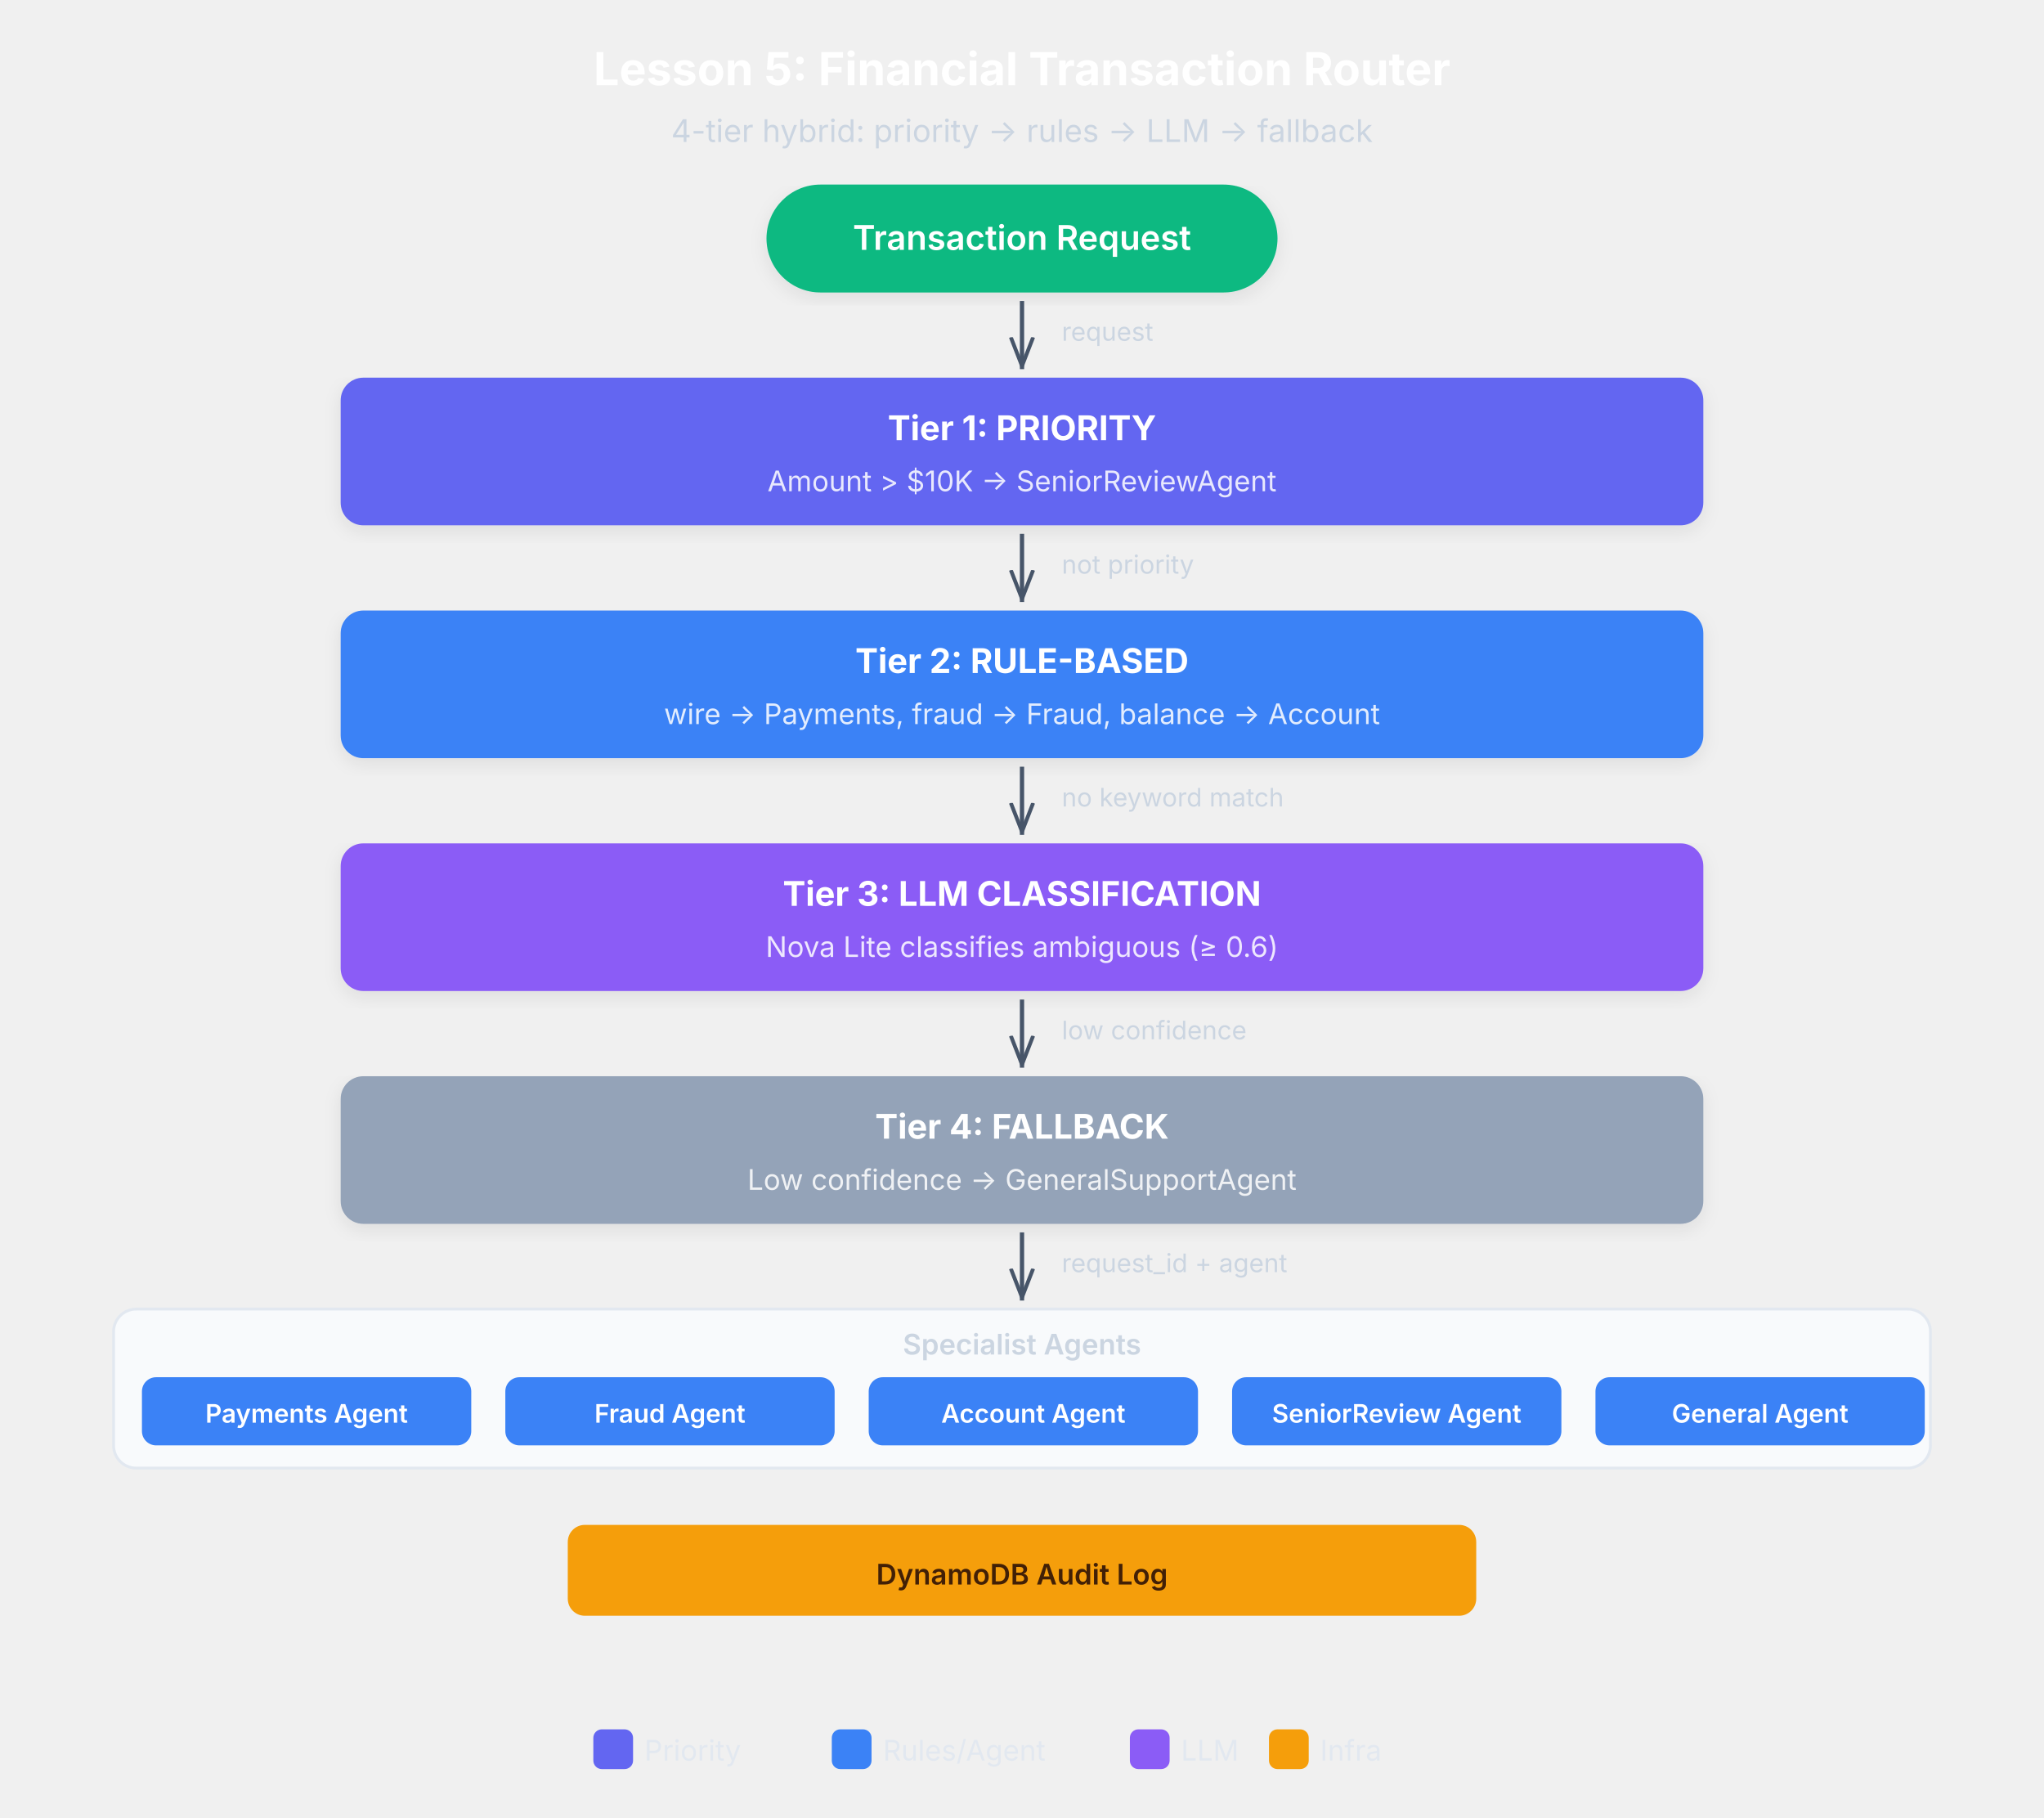
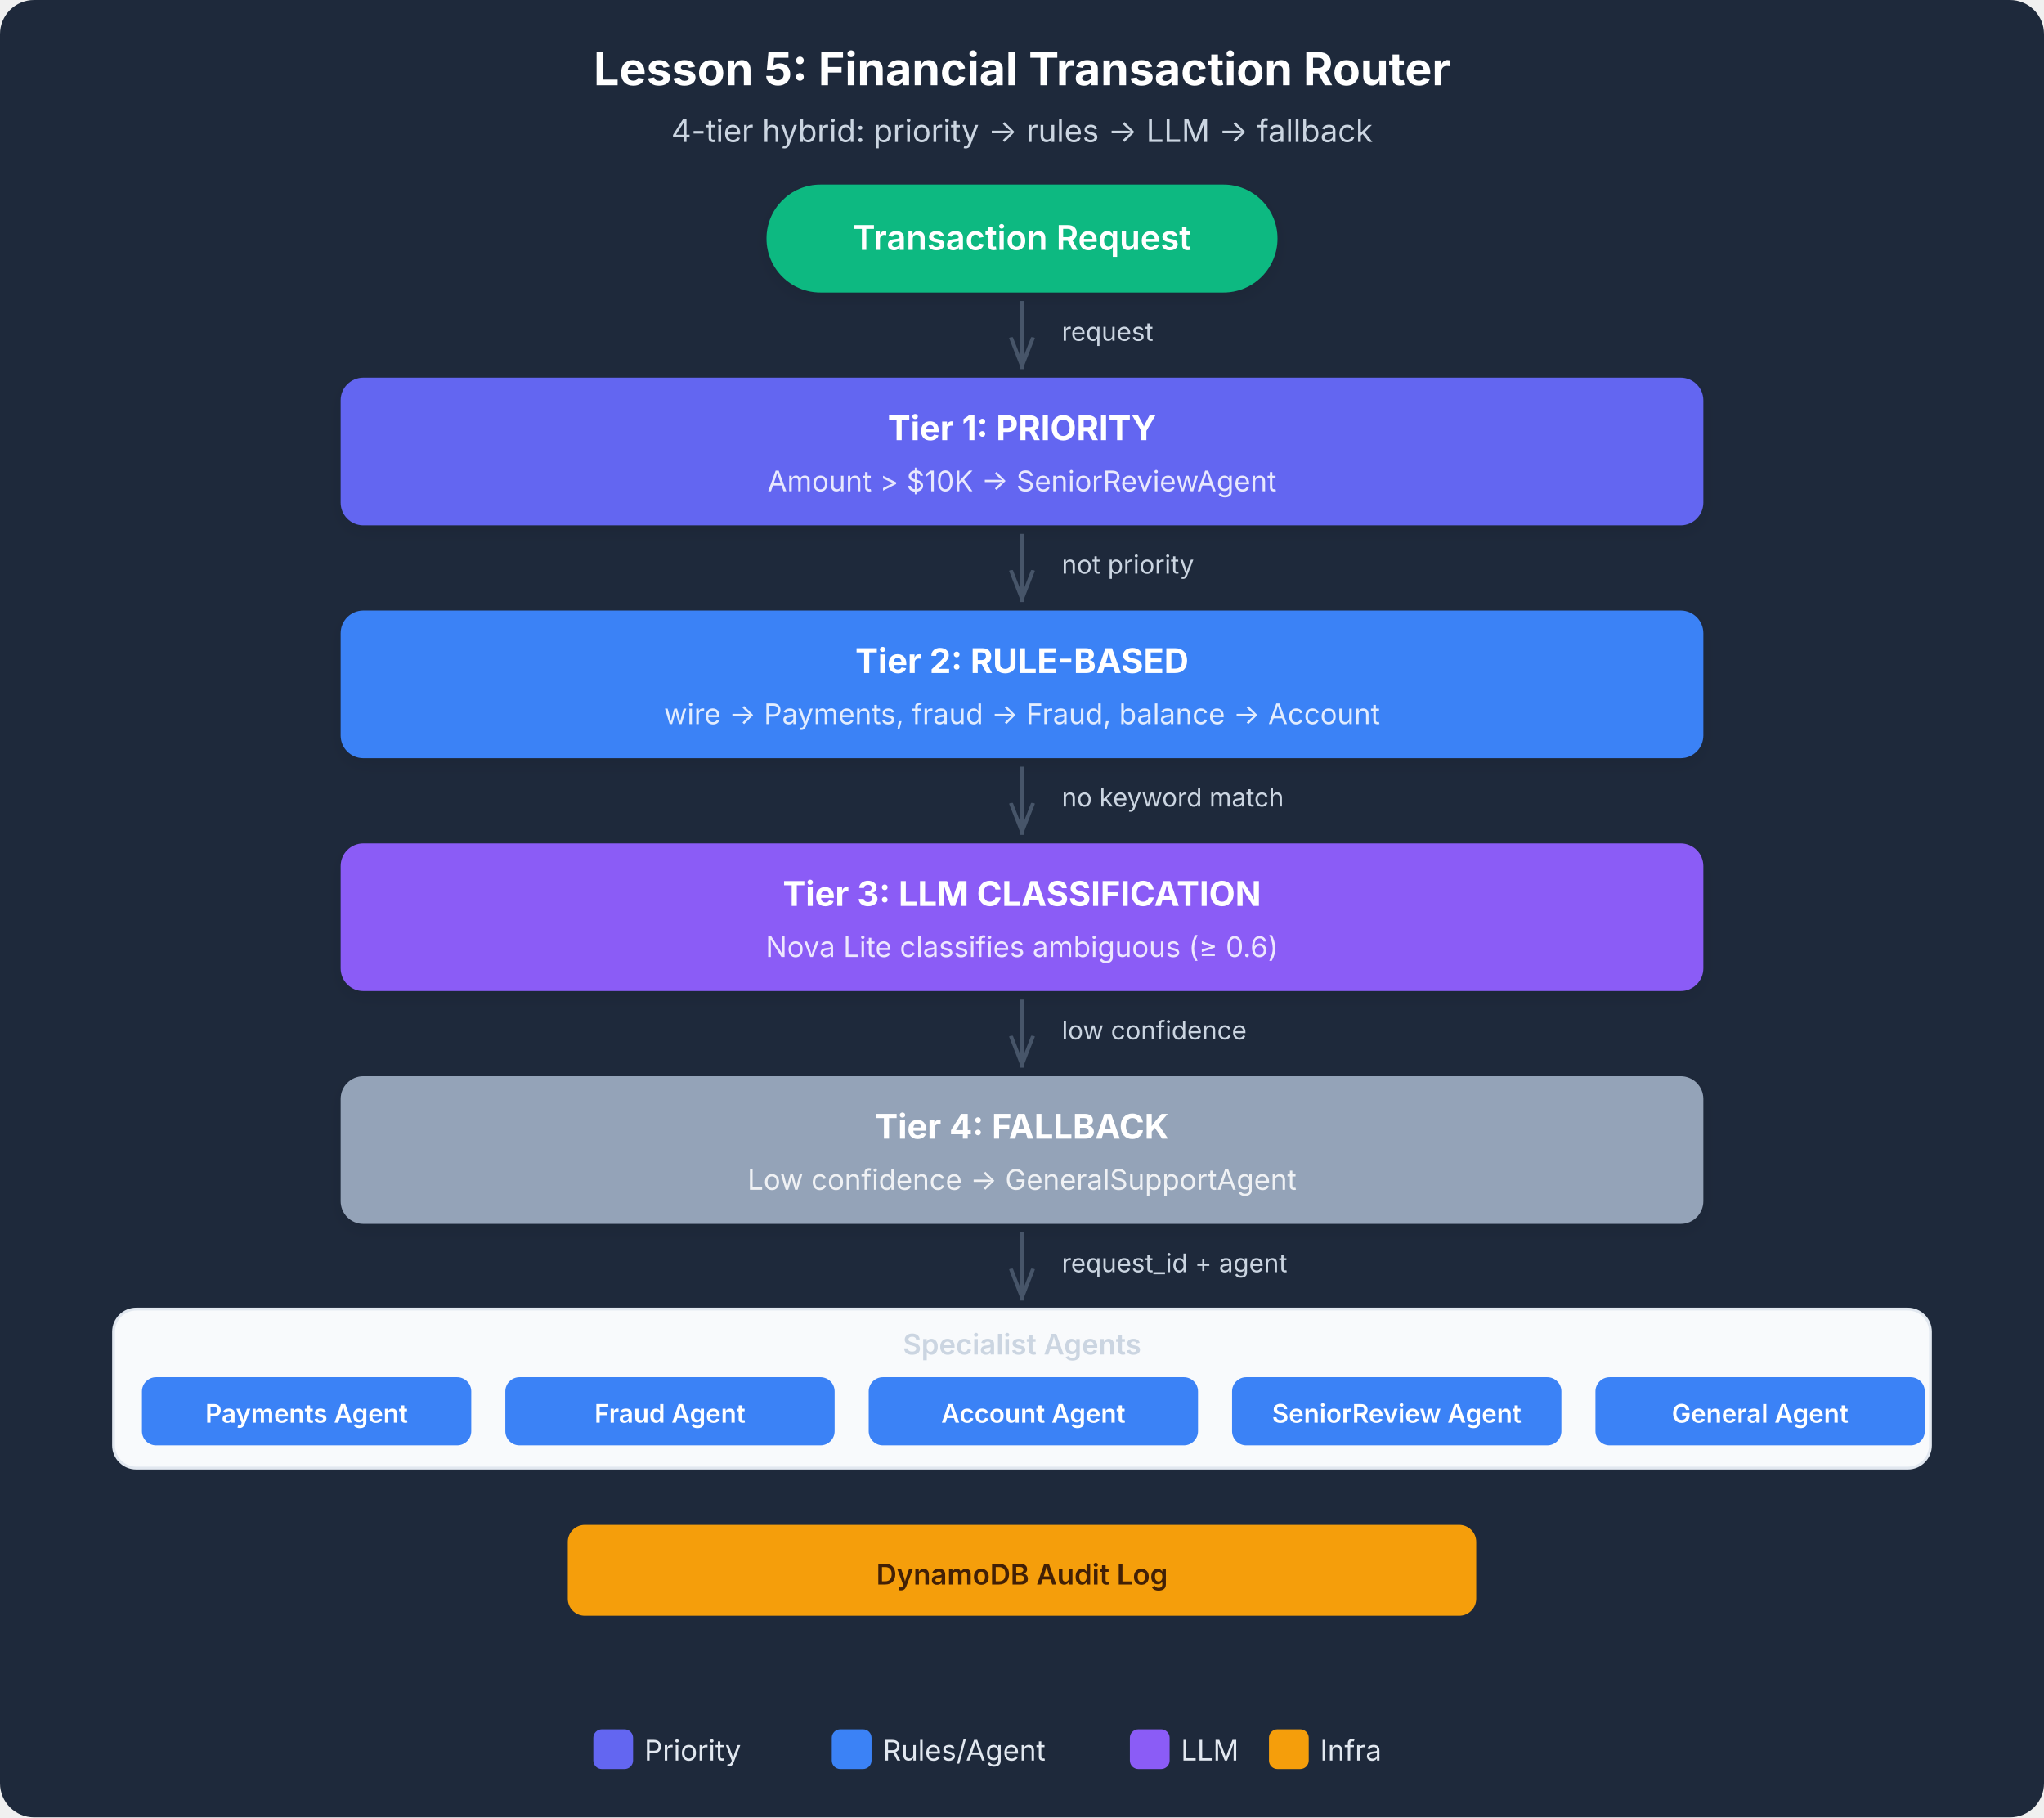
<svg xmlns="http://www.w3.org/2000/svg" viewBox="0 0 720 640" font-family="system-ui, -apple-system, &quot;Segoe UI&quot;, sans-serif">
  <defs>
    <filter id="sh" x="-4%" y="-4%" width="108%" height="116%">
      <feDropShadow dx="0" dy="2" stdDeviation="3" flood-opacity="0.08" />
    </filter>
    <marker id="a" viewBox="0 0 10 8" refX="10" refY="4" markerWidth="8" markerHeight="6" orient="auto">
      <path d="M0,0.5 L9,4 L0,7.5" fill="none" stroke="#475569" stroke-width="1.2" stroke-linejoin="round" />
    </marker>
    <marker id="ah" viewBox="0 0 10 8" refX="10" refY="4" markerWidth="8" markerHeight="6" orient="auto">
      <path d="M0,0.5 L9,4 L0,7.5" fill="none" stroke="#475569" stroke-width="1.2" stroke-linejoin="round" />
    </marker>
  </defs>
+   <rect width="720" height="640" rx="12" fill="#1e293b" />
  <text x="360" y="30" text-anchor="middle" font-size="16" font-weight="700" fill="#ffffff">Lesson 5: Financial Transaction Router</text>
  <text x="360" y="50" text-anchor="middle" font-size="11" fill="#cbd5e1">4-tier hybrid: priority → rules → LLM → fallback</text>
  <rect x="270" y="65" width="180" height="38" rx="19" fill="#10b981" filter="url(#sh)" />
  <text x="360" y="88" text-anchor="middle" font-size="12" font-weight="600" fill="white">Transaction Request</text>
  <rect x="120" y="133" width="480" height="52" rx="8" fill="#6366f1" filter="url(#sh)" />
  <text x="360" y="155" text-anchor="middle" font-size="12" font-weight="700" fill="white">Tier 1: PRIORITY</text>
  <text x="360" y="173" text-anchor="middle" font-size="10" fill="rgba(255,255,255,0.85)">Amount &gt; $10K → SeniorReviewAgent</text>
  <rect x="120" y="215" width="480" height="52" rx="8" fill="#3b82f6" filter="url(#sh)" />
  <text x="360" y="237" text-anchor="middle" font-size="12" font-weight="700" fill="white">Tier 2: RULE-BASED</text>
  <text x="360" y="255" text-anchor="middle" font-size="10" fill="rgba(255,255,255,0.85)">wire → Payments, fraud → Fraud, balance → Account</text>
  <rect x="120" y="297" width="480" height="52" rx="8" fill="#8b5cf6" filter="url(#sh)" />
  <text x="360" y="319" text-anchor="middle" font-size="12" font-weight="700" fill="white">Tier 3: LLM CLASSIFICATION</text>
  <text x="360" y="337" text-anchor="middle" font-size="10" fill="rgba(255,255,255,0.85)">Nova Lite classifies ambiguous (≥ 0.6)</text>
  <rect x="120" y="379" width="480" height="52" rx="8" fill="#94a3b8" filter="url(#sh)" />
  <text x="360" y="401" text-anchor="middle" font-size="12" font-weight="700" fill="white">Tier 4: FALLBACK</text>
  <text x="360" y="419" text-anchor="middle" font-size="10" fill="rgba(255,255,255,0.85)">Low confidence → GeneralSupportAgent</text>
  <rect x="40" y="461" width="640" height="56" rx="8" fill="#f8fafc" stroke="#e2e8f0" stroke-width="1" />
  <text x="360" y="477" text-anchor="middle" font-size="10" font-weight="600" fill="#cbd5e1">Specialist Agents</text>
  <rect x="50" y="485" width="116" height="24" rx="5" fill="#3b82f6" />
  <text x="108" y="501" text-anchor="middle" font-size="9" font-weight="600" fill="white">Payments Agent</text>
  <rect x="178" y="485" width="116" height="24" rx="5" fill="#3b82f6" />
  <text x="236" y="501" text-anchor="middle" font-size="9" font-weight="600" fill="white">Fraud Agent</text>
  <rect x="306" y="485" width="116" height="24" rx="5" fill="#3b82f6" />
  <text x="364" y="501" text-anchor="middle" font-size="9" font-weight="600" fill="white">Account Agent</text>
  <rect x="434" y="485" width="116" height="24" rx="5" fill="#3b82f6" />
  <text x="492" y="501" text-anchor="middle" font-size="9" font-weight="600" fill="white">SeniorReview Agent</text>
  <rect x="562" y="485" width="116" height="24" rx="5" fill="#3b82f6" />
  <text x="620" y="501" text-anchor="middle" font-size="9" font-weight="600" fill="white">General Agent</text>
  <rect x="200" y="537" width="320" height="32" rx="6" fill="#f59e0b" />
  <text x="360" y="558" text-anchor="middle" font-size="10" font-weight="600" fill="#422006">DynamoDB Audit Log</text>
  <rect x="209" y="609" width="14" height="14" rx="3" fill="#6366f1" />
  <text x="227" y="620" font-size="10" fill="#e2e8f0">Priority</text>
  <rect x="293" y="609" width="14" height="14" rx="3" fill="#3b82f6" />
  <text x="311" y="620" font-size="10" fill="#e2e8f0">Rules/Agent</text>
  <rect x="398" y="609" width="14" height="14" rx="3" fill="#8b5cf6" />
  <text x="416" y="620" font-size="10" fill="#e2e8f0">LLM</text>
  <rect x="447" y="609" width="14" height="14" rx="3" fill="#f59e0b" />
  <text x="465" y="620" font-size="10" fill="#e2e8f0">Infra</text>
  <g id="arrows">
    <line x1="360" y1="106" x2="360" y2="130" stroke="#475569" stroke-width="1.5" marker-end="url(#a)" />
    <text x="374" y="120" font-size="9" fill="#cbd5e1">request</text>
    <line x1="360" y1="188" x2="360" y2="212" stroke="#475569" stroke-width="1.5" marker-end="url(#a)" />
    <text x="374" y="202" font-size="9" fill="#cbd5e1">not priority</text>
    <line x1="360" y1="270" x2="360" y2="294" stroke="#475569" stroke-width="1.5" marker-end="url(#a)" />
    <text x="374" y="284" font-size="9" fill="#cbd5e1">no keyword match</text>
    <line x1="360" y1="352" x2="360" y2="376" stroke="#475569" stroke-width="1.5" marker-end="url(#a)" />
    <text x="374" y="366" font-size="9" fill="#cbd5e1">low confidence</text>
    <line x1="360" y1="434" x2="360" y2="458" stroke="#475569" stroke-width="1.5" marker-end="url(#a)" />
    <text x="374" y="448" font-size="9" fill="#cbd5e1">request_id + agent</text>
  </g>
</svg>
